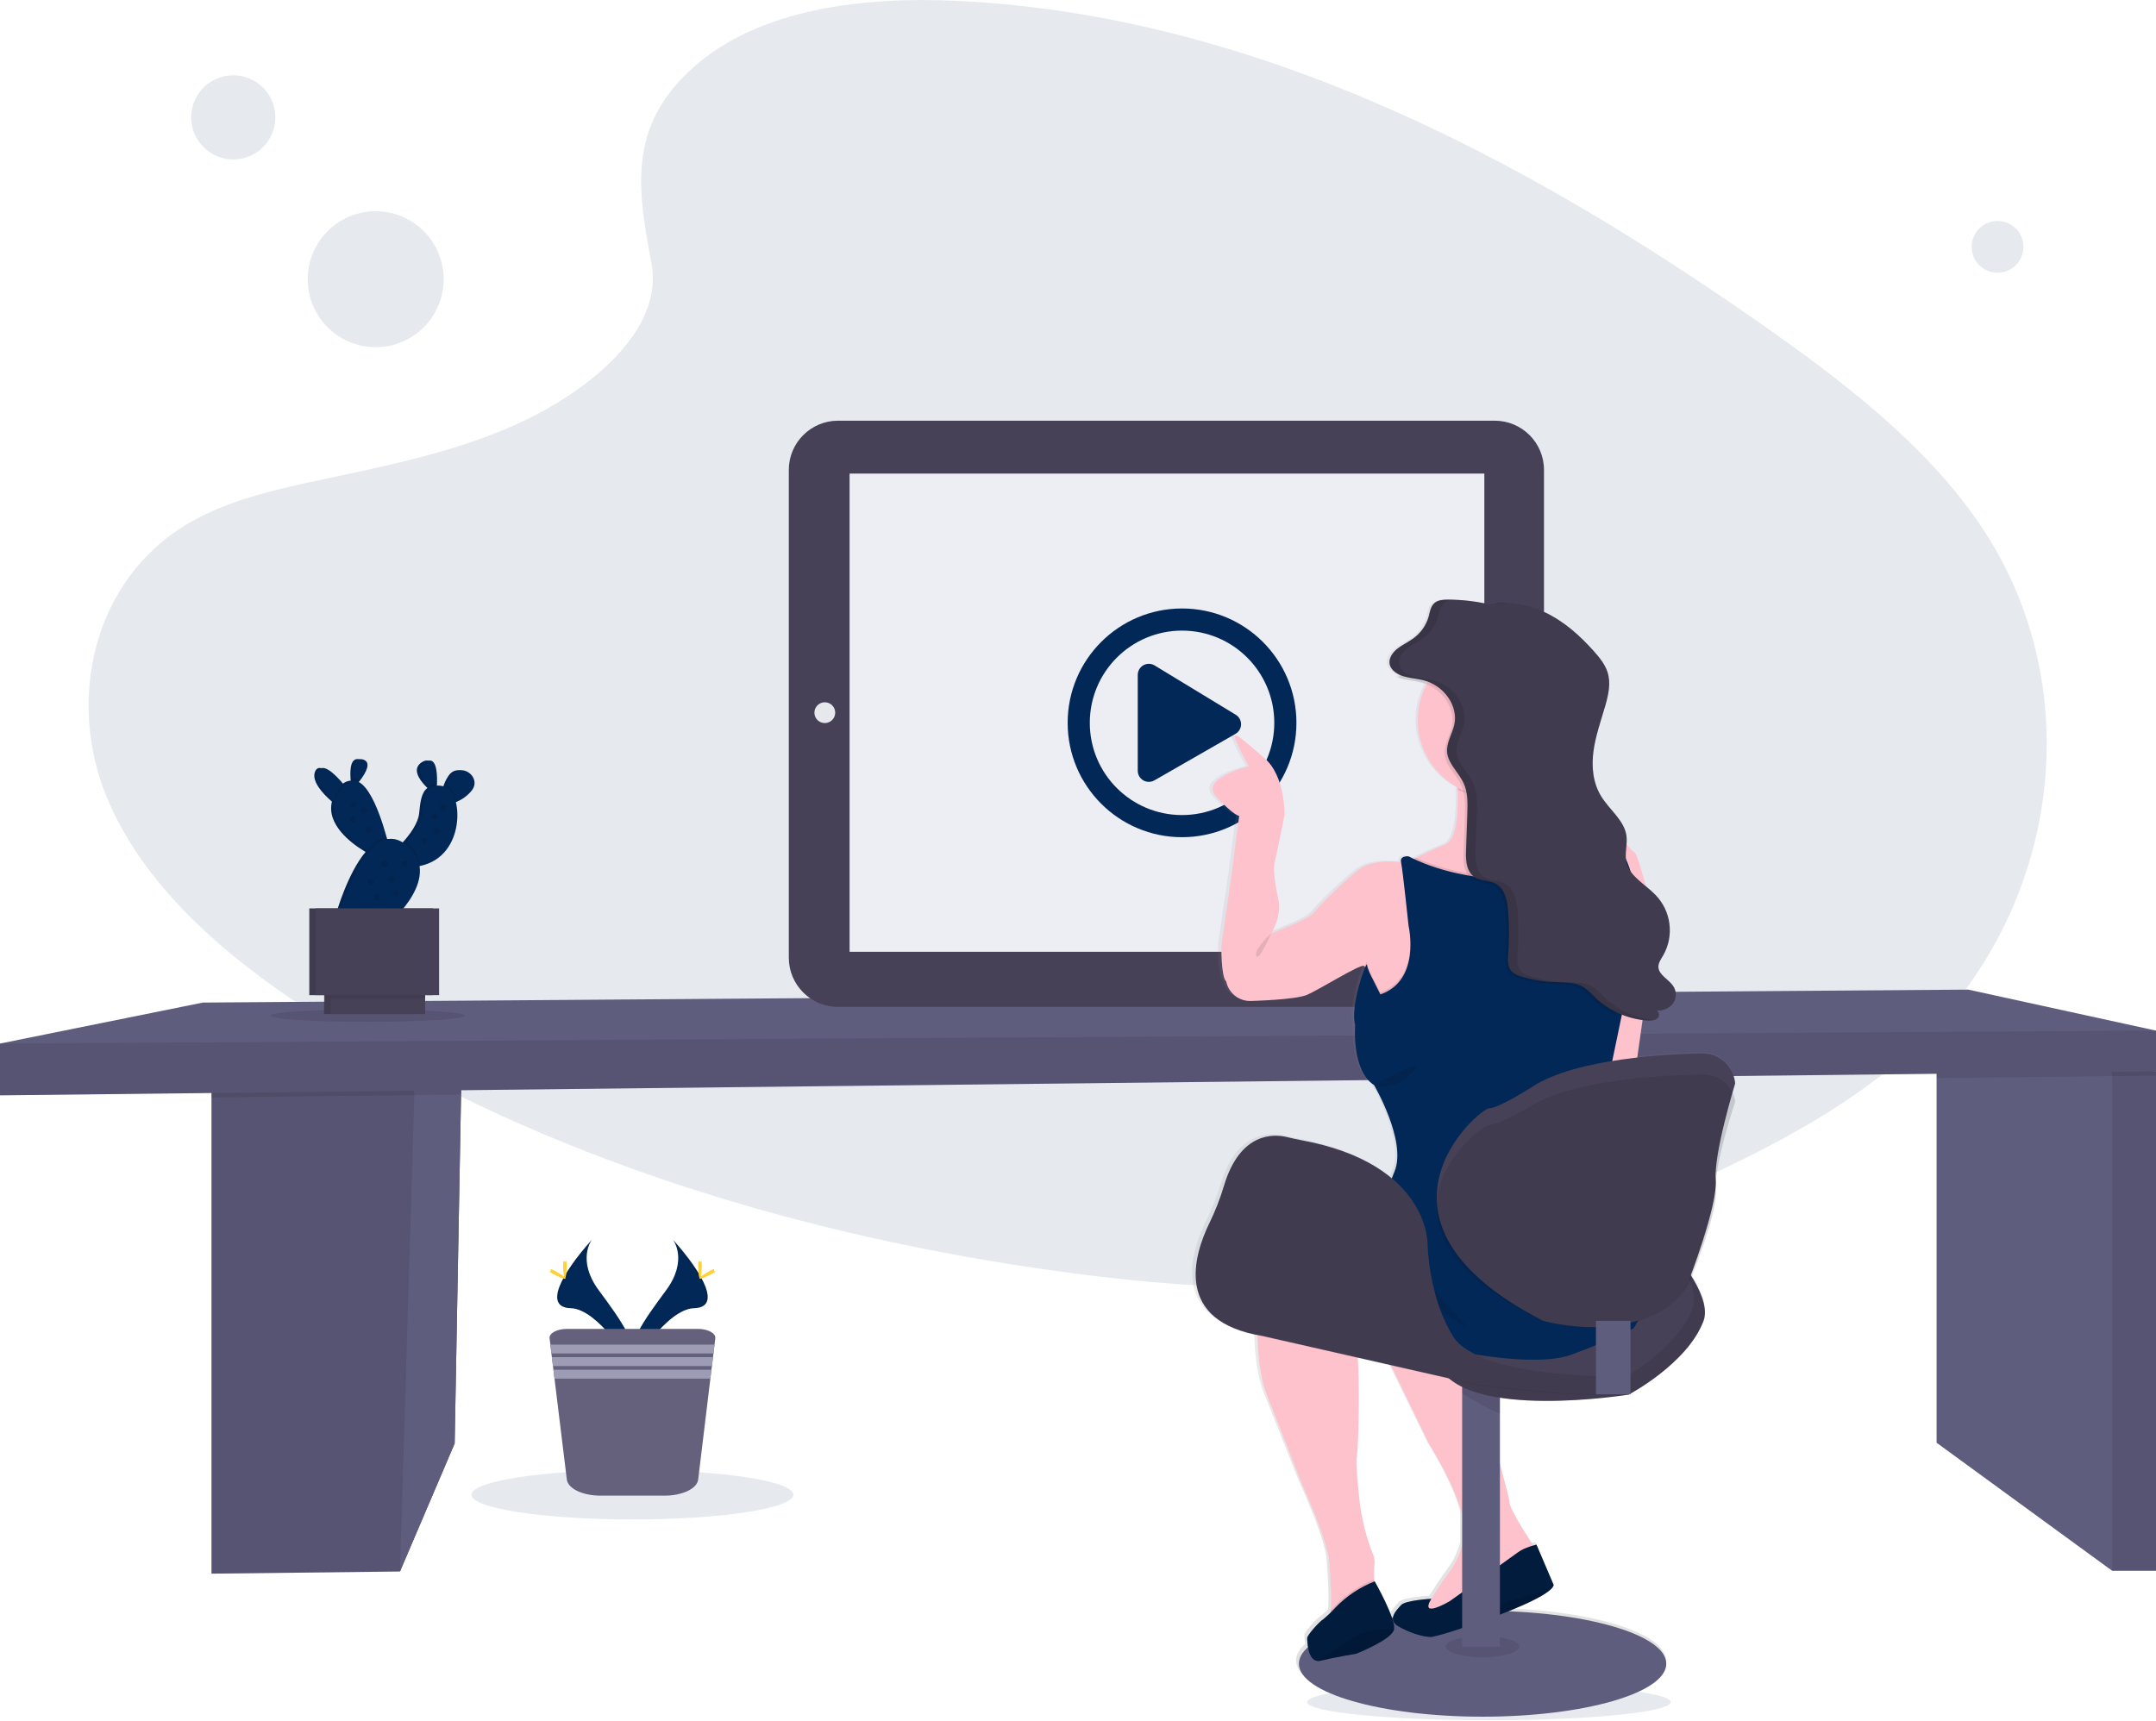
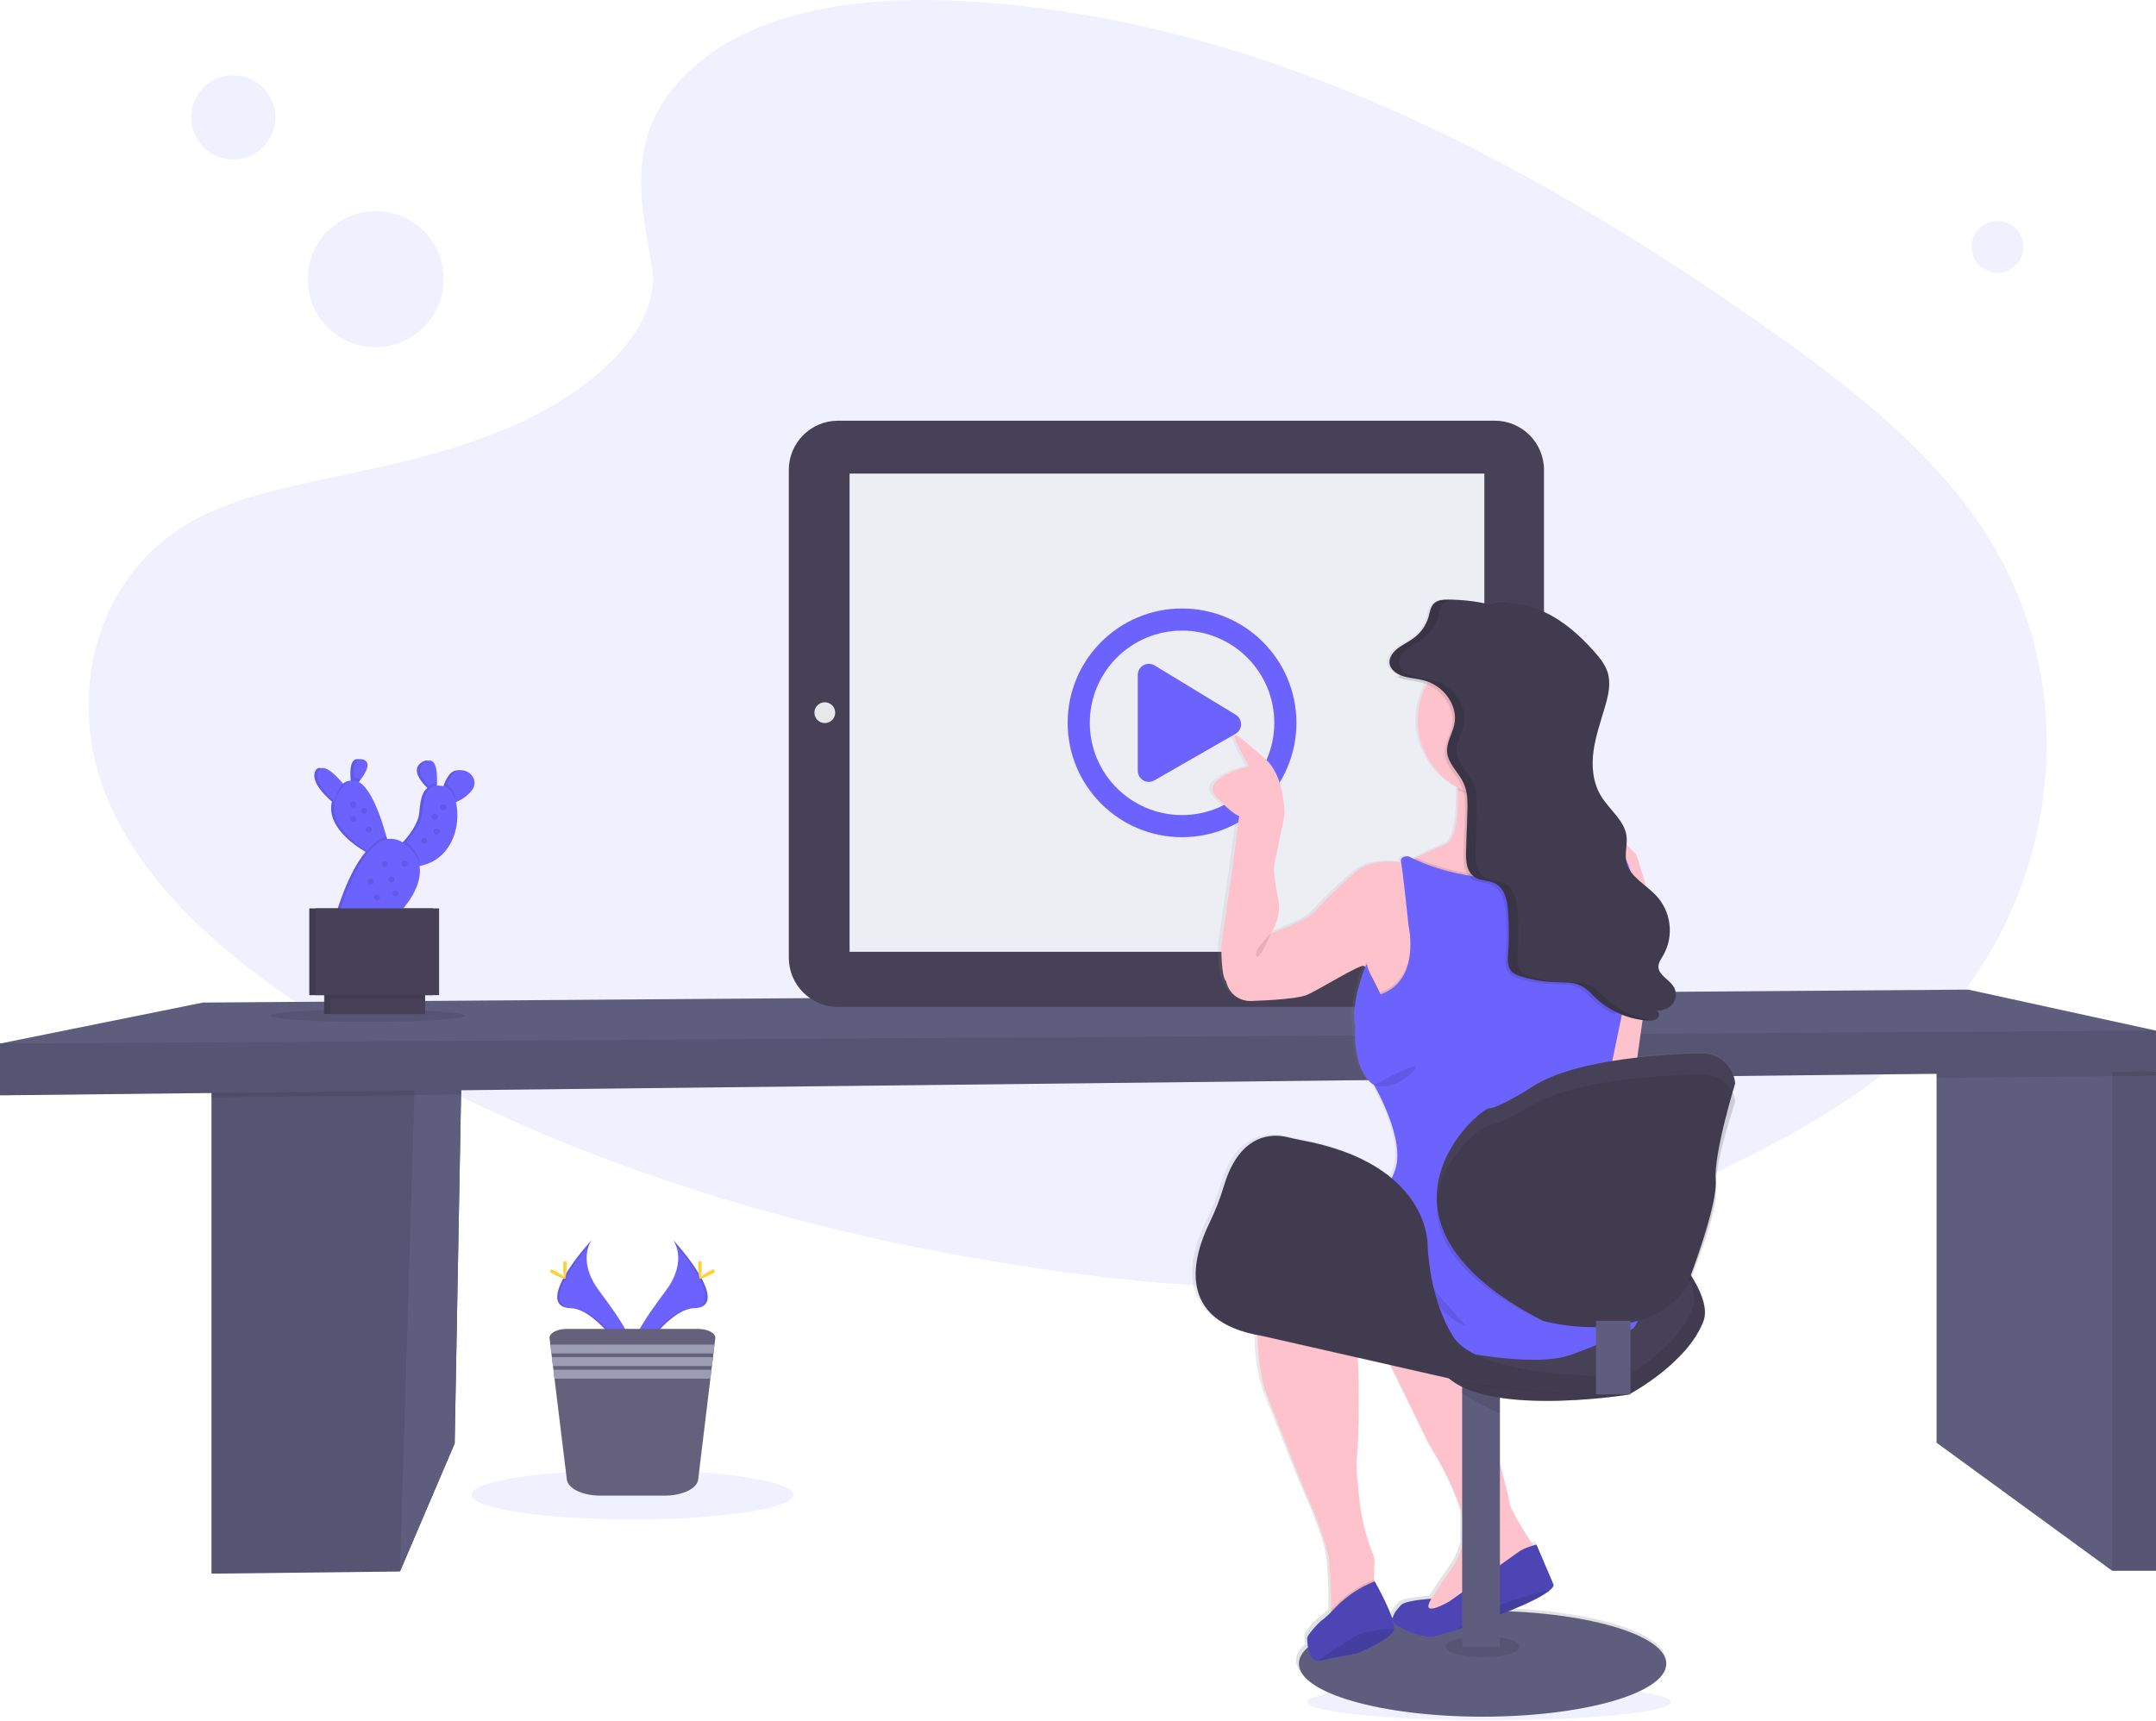
<svg xmlns="http://www.w3.org/2000/svg" id="26e08365-e7f3-4f87-b2fd-e29738693ebb" data-name="Layer 1" width="999" height="797.25" viewBox="0 0 999 797.25">
  <defs>
    <linearGradient id="c24143ca-a0c1-48a5-a3b5-0343775bf348" x1="778.67" y1="845.35" x2="778.67" y2="329.26" gradientUnits="userSpaceOnUse">
      <stop offset="0" stop-color="gray" stop-opacity="0.25" />
      <stop offset="0.54" stop-color="gray" stop-opacity="0.12" />
      <stop offset="1" stop-color="gray" stop-opacity="0.1" />
    </linearGradient>
  </defs>
-   <path d="M421.71,82.64c30.78-27.43,79.11-33,123.09-30.84,138.16,6.87,262.87,73.56,370.74,149,39.05,27.31,77.5,56.74,102.85,94.35,51.6,76.57,36.3,182.63-35.46,245.7-24.41,21.46-54,37.91-84.39,52.5-54,25.93-112.31,46.74-173.62,52.67-43.73,4.22-88,.79-131.46-5.11C472,624.45,352.81,588,252.9,525.72c-43.82-27.33-85.13-61.3-103.19-105.52S143.21,320,188,293.8c18.51-10.82,40.64-15.71,62.3-20.3,31.89-6.76,64.29-13.42,93.06-27.15,29.72-14.19,64.92-41.63,59-73C396,139.63,391,110,421.71,82.64Z" transform="translate(-100.5 -51.37)" fill="#022857" opacity="0.1" />
-   <circle cx="174.08" cy="129.4" r="31.5" fill="#022857" opacity="0.1" />
-   <circle cx="108.09" cy="54.4" r="19.5" fill="#022857" opacity="0.1" />
-   <circle cx="925.57" cy="114.4" r="12" fill="#022857" opacity="0.1" />
-   <ellipse cx="689.92" cy="788.85" rx="84.24" ry="8.4" fill="#022857" opacity="0.1" />
+   <path d="M421.71,82.64c30.78-27.43,79.11-33,123.09-30.84,138.16,6.87,262.87,73.56,370.74,149,39.05,27.31,77.5,56.74,102.85,94.35,51.6,76.57,36.3,182.63-35.46,245.7-24.41,21.46-54,37.91-84.39,52.5-54,25.93-112.31,46.74-173.62,52.67-43.73,4.22-88,.79-131.46-5.11C472,624.45,352.81,588,252.9,525.72c-43.82-27.33-85.13-61.3-103.19-105.52S143.21,320,188,293.8c18.51-10.82,40.64-15.71,62.3-20.3,31.89-6.76,64.29-13.42,93.06-27.15,29.72-14.19,64.92-41.63,59-73C396,139.63,391,110,421.71,82.64Z" transform="translate(-100.5 -51.37)" fill="#6c63ff" opacity="0.1" />
+   <circle cx="174.08" cy="129.4" r="31.5" fill="#6c63ff" opacity="0.1" />
+   <circle cx="108.09" cy="54.4" r="19.5" fill="#6c63ff" opacity="0.1" />
+   <circle cx="925.57" cy="114.4" r="12" fill="#6c63ff" opacity="0.1" />
+   <ellipse cx="689.92" cy="788.85" rx="84.24" ry="8.4" fill="#6c63ff" opacity="0.1" />
  <polygon points="214 487.31 213.63 507.26 210.67 668.97 185.33 728.31 98 729.31 98 496.5 189.14 489.28 214 487.31" fill="#5f5d7e" />
  <polygon points="214 487.31 213.63 507.26 210.67 668.97 185.33 728.31 98 729.31 98 496.5 189.14 489.28 214 487.31" opacity="0.1" />
  <polygon points="214 487.31 213.63 507.26 210.67 668.97 185.33 728.31 192 507.64 191.98 507.5 189.14 489.28 214 487.31" fill="#5f5d7e" />
  <polygon points="189.14 489.28 214 487.31 213.63 507.26 191.98 507.5 98 508.55 98 496.5 189.14 489.28" opacity="0.1" />
  <polygon points="999 496.5 999 727.97 978.67 727.97 897.33 668.64 897.33 489.97 970 483.14 974.46 485.19 978.67 487.13 999 496.5" fill="#5f5d7e" />
  <rect x="978.67" y="485.19" width="20.33" height="242.78" opacity="0.1" />
  <polygon points="999 485.19 999 498.5 978.67 498.73 897.33 499.63 897.33 489.97 970 483.14 974.46 485.19 978.67 487.13 978.67 485.19 999 485.19" opacity="0.1" />
  <polygon points="999 477.64 999 496.5 0 507.64 0 483.64 94 464.64 912 458.64 999 477.64" fill="#5f5d7e" />
  <polygon points="999 477.64 999 496.5 0 507.64 0 483.64 999 477.64" opacity="0.1" />
  <rect x="365.5" y="194.97" width="349.92" height="271.69" rx="22.82" ry="22.82" fill="#474157" />
  <rect x="393.66" y="219.48" width="294.12" height="221.63" fill="#ededf4" />
  <circle cx="382.18" cy="330.29" r="4.82" fill="#e6e8ec" />
  <circle cx="700.81" cy="330.81" r="7.95" fill="#e6e8ec" />
-   <path d="M672.93,382.52l-37.61-22.86a5.14,5.14,0,0,0-7.63,4.48V408.6a5.14,5.14,0,0,0,7.63,4.48l37.61-21.58A5.15,5.15,0,0,0,672.93,382.52Zm28.28,3.85a53,53,0,1,0-53,53A53,53,0,0,0,701.21,386.37Zm-95.74,0a42.74,42.74,0,1,1,42.74,42.74A42.73,42.73,0,0,1,605.47,386.37Z" transform="translate(-100.5 -51.37)" fill="#022857" />
+   <path d="M672.93,382.52l-37.61-22.86a5.14,5.14,0,0,0-7.63,4.48V408.6a5.14,5.14,0,0,0,7.63,4.48l37.61-21.58A5.15,5.15,0,0,0,672.93,382.52Zm28.28,3.85a53,53,0,1,0-53,53A53,53,0,0,0,701.21,386.37Zm-95.74,0a42.74,42.74,0,1,1,42.74,42.74A42.73,42.73,0,0,1,605.47,386.37Z" transform="translate(-100.5 -51.37)" fill="#6c63ff" />
  <path d="M904.38,560.51a12.5,12.5,0,0,0-1.13-3.52c.76-2.59,1.25-4.18,1.25-4.18s0-.38-.12-1a15.35,15.35,0,0,0-15.55-12.88c-6,.11-17.38.51-30,1.93.72-5.05,1.58-11.09,2.48-17.31l1.65.18c.38,0,.78,0,1.18.06h.53a5.44,5.44,0,0,0,3.66-1.12,2.16,2.16,0,0,0-.67-3.54,8.92,8.92,0,0,0,7.83-3.28,7,7,0,0,0,0-8.14c-2.11-3-6.58-5-6.82-8.53-.13-2,1.21-3.8,2.26-5.57a23.27,23.27,0,0,0-3.67-27.95,54.76,54.76,0,0,0-4.44-3.95c-2.2-8.08-4.5-15.3-5.18-15.53-.88-.29-2.39-2.19-3.83-3.82a18.4,18.4,0,0,0-.07-4.13c-1.06-7-8-12-11.82-18.18s-4.51-13.75-3.53-20.83,3.45-13.93,5.46-20.84c1.5-5.13,2.75-10.58,1.07-15.67-1.19-3.63-3.78-6.77-6.45-9.72-6.41-7.09-13.8-13.73-22.92-18a45.55,45.55,0,0,0-20.29-4.34h-.07l-1.1.06-.78.05-.78.08-.83.08h0c-.85.11-1.69.24-2.53.41a87.31,87.31,0,0,0-18.55-2.08h-.81a9.5,9.5,0,0,0-5.3,1.25c-2.22,1.55-2.5,4.33-3.17,6.75a18.73,18.73,0,0,1-7.2,10c-2.39,1.72-5.2,3-7.48,4.8s-4.06,4.5-3.45,7.16c.51,2.23,2.59,3.89,5,4.9-.29.36-.59.71-.87,1.08.47.19,1,.36,1.43.5,3,.89,6.23,1,9.27,1.81a20.31,20.31,0,0,1,2.46.83,35.12,35.12,0,0,0-4.11,16.52,35.59,35.59,0,0,0,18.62,31.22c0,.34,0,.67,0,1,.31,10.44-.48,23.14-5.82,25.29s-10.45,4.58-13.6,6.15l-1,.53c-.83-.38-1.66-.78-2.47-1.2,0,0-4.25-.5-3.51,2.74,0,0-12.85-2-19.9,3.49s-18.62,16.95-20.89,19.94S688,483.54,688,483.54s5.53-7.73,3.14-17.2c0,0-2.64-11.42-1.38-16s4.53-21.58,4.53-21.58.46-17.94-9.33-26.17-16.6-15-12.82-7a111.46,111.46,0,0,0,5.54,10.71s-23.41,5.56-15.1,14.24,10.57,8.69,10.57,8.69-2.77,21.43-3.28,25.42-5,34.39-5,34.39-.25,14.46,2.27,16.7c0,0,1.65,9.31,12.08,9,0,0,19.88-.5,25.42-2.74s24.66-14.21,26.68-13.46a1.15,1.15,0,0,1,.39.26,2.83,2.83,0,0,1,.3.3c-2,4.43-6.74,19.47-4.72,26.86,0,0-1.76,20.93,8.81,27.66,0,0,15.35,25.92,9.56,39.87-.46,1.13-.87,2.17-1.25,3.18-8.79-7.29-22.2-14-42.68-17.71-2.09-.38-4.17-.84-6.23-1.34-5.82-1.41-21.83-2.7-29.45,22.61a111.36,111.36,0,0,1-6.76,17.12c-3,6.07-6.33,14.77-6.4,23.4-.17,12.1,6.08,24.09,28.76,28.49.25,9,1.28,19.72,4.36,27.43,6.29,15.7,16.36,41.12,16.36,41.12s12.08,25.92,12.84,36.38c.49,6.85,1.21,15.83.71,22,0,.38-.06.74-.1,1.1a26.52,26.52,0,0,1-3.38,3.07c-1.76,1-7.55,7.23-7.55,8.72a26.64,26.64,0,0,0,.38,4.26c-2.74,2.39-4.24,5-4.24,7.6,0,13.52,38.37,24.48,85.7,24.48s85.69-11,85.69-24.48c0-12.34-32-22.54-73.58-24.22,8.67-3.46,16.37-7.09,19.56-10a4.68,4.68,0,0,0,1.51-2.06l-8.05-18.69s-.63.14-1.56.41l-.56-.84c-3.58-5.45-10.47-16.31-10.47-19.26,0-1.09-1.82-8.06-4.46-17.61V698c26.26,4,60.1-1.44,60.1-1.44l.15-.08h.66v-.36c4.55-2.52,27.31-15.85,34.06-33.53,2-5.16-.49-12.55-5.44-20.45,3.46-8.59,12-30.78,11.15-39.63,0-.47-.06-1-.06-1.52a26.12,26.12,0,0,0,.1-2.72c1-13,9-36.75,9-36.75S904.48,561.11,904.38,560.51Zm-170-57.76c1.82,3.2,3.77,7.29,4.54,8.95h0S736.26,506.8,734.43,502.75Zm1.9,280.1-.19.07,0-1a59.38,59.38,0,0,1,.19-7.82,9.16,9.16,0,0,0-.86-4.06,96,96,0,0,1-6.13-24.13c-1-8.72-1.83-18.23-1.31-20.65.78-3.71,1.42-31.81.45-45.66l15.48,3.48,18,36.7s11.58,17.92,15.17,32.06V766a34.6,34.6,0,0,1-5.41,11.74c-2.39,3.27-4.72,6.58-6.88,10-.66,1.06-1.39,2.15-2.12,3.17-.24,0-12.07.69-14.08,2.91-1.24,1.37-3.4,3.53-3.76,5.7l-.51.08C742,792.69,736.33,782.85,736.33,782.85Z" transform="translate(-100.5 -51.37)" fill="url(#c24143ca-a0c1-48a5-a3b5-0343775bf348)" />
  <path d="M812.43,770l-4,13-17,14.75-25,7.18s-11.75-6.43-7.75-7.68c1.11-.35,2.43-1.62,3.77-3.28-1.4,5.1,9.73-1.47,9.73-1.47s28.75-20.5,31.75-22.75a22.61,22.61,0,0,1,6.4-2.93C811.58,768.77,812.43,770,812.43,770Z" transform="translate(-100.5 -51.37)" opacity="0.1" />
  <path d="M812.43,770l-4,13-17,14.75-25,7.18s-11.75-6.43-7.75-7.68c1.11-.35,2.43-1.62,3.77-3.28a50,50,0,0,0,3.34-4.82c2.14-3.44,4.46-6.76,6.83-10a36,36,0,0,0,6.31-16.61c1.75-13.75-16-41.5-16-41.5l-32.25-66.25,45,5.5s24.25,83.25,24.25,87.25c0,3,6.84,13.85,10.4,19.32C811.58,768.77,812.43,770,812.43,770Z" transform="translate(-100.5 -51.37)" fill="#fdc2cc" />
  <ellipse cx="686.97" cy="771.05" rx="85.12" ry="24.55" fill="#5f5d7e" />
-   <path d="M820.43,786a4.8,4.8,0,0,1-1.5,2.07c-6.18,5.67-29.29,14.1-43.57,18.68A101.11,101.11,0,0,1,763.93,810c-3.5.25-10.75-2-15.75-5.07s-.5-7.43,1.52-9.68,14-2.92,14-2.92c-5.75,9.57,8.49,1.17,8.49,1.17s28.75-20.5,31.75-22.75,8.5-3.5,8.5-3.5Z" transform="translate(-100.5 -51.37)" fill="#022857" />
+   <path d="M820.43,786a4.8,4.8,0,0,1-1.5,2.07c-6.18,5.67-29.29,14.1-43.57,18.68A101.11,101.11,0,0,1,763.93,810c-3.5.25-10.75-2-15.75-5.07s-.5-7.43,1.52-9.68,14-2.92,14-2.92c-5.75,9.57,8.49,1.17,8.49,1.17s28.75-20.5,31.75-22.75,8.5-3.5,8.5-3.5Z" transform="translate(-100.5 -51.37)" fill="#6c63ff" />
  <path d="M820.43,786a4.8,4.8,0,0,1-1.5,2.07c-6.18,5.67-29.29,14.1-43.57,18.68A101.11,101.11,0,0,1,763.93,810c-3.5.25-10.75-2-15.75-5.07s-.5-7.43,1.52-9.68,14-2.92,14-2.92c-5.75,9.57,8.49,1.17,8.49,1.17s28.75-20.5,31.75-22.75,8.5-3.5,8.5-3.5Z" transform="translate(-100.5 -51.37)" opacity="0.3" />
  <path d="M818.93,788.09c-6.18,5.67-29.29,14.1-43.57,18.68C788.3,795.81,810,790.08,818.93,788.09Z" transform="translate(-100.5 -51.37)" opacity="0.1" />
  <ellipse cx="686.97" cy="763.14" rx="17.03" ry="4.91" opacity="0.1" />
  <rect x="677.5" y="633.64" width="17.5" height="129.5" fill="#5f5d7e" />
  <path d="M795.5,691.43v15c-3.5-1.08-11.49-5.63-17.5-9.21V685h3.65Z" transform="translate(-100.5 -51.37)" opacity="0.1" />
  <path d="M754.27,628.63s57.78-14.87,72.16-26,70.85,41.24,63.39,61-34.62,34.07-34.62,34.07-75.11,12.22-87.9-13.27S754.27,628.63,754.27,628.63Z" transform="translate(-100.5 -51.37)" fill="#474157" />
  <path d="M754.27,628.63s57.78-14.87,72.16-26,70.85,41.24,63.39,61-34.62,34.07-34.62,34.07-75.11,12.22-87.9-13.27S754.27,628.63,754.27,628.63Z" transform="translate(-100.5 -51.37)" opacity="0.1" />
  <path d="M749.27,622.63s57.78-14.87,72.16-26,70.85,41.24,63.39,61-34.62,34.07-34.62,34.07-75.11,12.22-87.9-13.27S749.27,622.63,749.27,622.63Z" transform="translate(-100.5 -51.37)" fill="#474157" />
  <path d="M695.68,486.27,689.43,484s5.5-7.75,3.13-17.25c0,0-2.63-11.46-1.38-16.1s4.5-21.65,4.5-21.65.46-18-9.27-26.25-16.48-15-12.73-7a111.4,111.4,0,0,0,5.5,10.75s-23.25,5.57-15,14.29,10.5,8.71,10.5,8.71-2.75,21.5-3.25,25.5-5,34.5-5,34.5-.25,14.5,2.25,16.75a11.31,11.31,0,0,0,12,9C682.46,515.22,703.68,491.77,695.68,486.27Z" transform="translate(-100.5 -51.37)" fill="#fdc2cc" />
  <path d="M846.68,440.27v14L832.18,459l-24.7,18.18L800.93,482l-29.25-11.75-18.5-19.5s.9-.49,2.46-1.3l1-.53c3.13-1.57,8.06-4,13.51-6.17s6.09-14.89,5.78-25.37l0-1c-.25-7.35-1-13.36-1-13.36s3.05-.58,7.49-1.24c12.31-1.83,35.28-4.3,33.26,3.24a17.37,17.37,0,0,0,0,7.79c.06.28.12.57.19.85,2.08,9.09,8.52,18.61,8.52,18.61l20,7.2.56.2Z" transform="translate(-100.5 -51.37)" fill="#fdc2cc" />
  <path d="M846.68,444.52v-4.25a14,14,0,0,1,4.75,0c1.75.5,5.07,5.75,6.57,6.25s10.68,34.75,9.68,37.75S857.23,555,857.23,555l-19.05,21-3.75-57.75L846.68,484Z" transform="translate(-100.5 -51.37)" fill="#fdc2cc" />
  <path d="M747.93,601.77s-17.41,3.75-15.2,9.25,11.95,5.75,11.95,5.75Z" transform="translate(-100.5 -51.37)" fill="#fdc2cc" />
  <path d="M772.18,490.72l-13.25,28.55-15.75,11.5L740.43,513s-5.32-11.75-7.61-13.74a1.15,1.15,0,0,0-.39-.26c-2-.75-21,11.25-26.5,13.5s-25.25,2.75-25.25,2.75L689.43,484s17.5-6.5,19.75-9.5,13.75-14.5,20.75-20S749.7,451,749.7,451l.2.08,3.28,1.42,9.5,23.25Z" transform="translate(-100.5 -51.37)" fill="#fdc2cc" />
  <path d="M737.43,775.52a59.64,59.64,0,0,0-.19,7.84c.07,2.79.19,5.16.19,5.16l-5.75,12s-19.75,6.5-16.5,3.75c1.13-.95,1.71-3.42,2-6.69.49-6.18-.22-15.19-.71-22.06-.75-10.5-12.75-36.5-12.75-36.5s-10-25.5-16.25-41.25-4-44.25-4-44.25,1-21.5,5.5-28,22-8.75,22-8.75L719.18,644s6.75,25.5,9.25,29.25,1.75,48.5.75,53.25c-.51,2.43.35,12,1.31,20.72a97.31,97.31,0,0,0,6.08,24.2A9.24,9.24,0,0,1,737.43,775.52Z" transform="translate(-100.5 -51.37)" fill="#fdc2cc" />
  <path d="M737.43,788.52l-5.75,12s-19.75,6.5-16.5,3.75c1.13-.95,1.71-3.42,2-6.69.71-.71,1.47-1.49,2.25-2.29a50.49,50.49,0,0,1,17.85-11.93h0C737.31,786.15,737.43,788.52,737.43,788.52Z" transform="translate(-100.5 -51.37)" opacity="0.1" />
-   <path d="M746.45,806.38a.59.59,0,0,1,0,.14c-1,4.75-17.5,11.25-17.5,11.25s-10.5,1.75-16.5,3.25a4.15,4.15,0,0,1-1.41.13c-4.63-.35-4.84-9.26-4.84-10.63s5.75-7.75,7.5-8.75a53.63,53.63,0,0,0,5.56-5.33,51.6,51.6,0,0,1,18.22-12.17h0S747.25,801.45,746.45,806.38Z" transform="translate(-100.5 -51.37)" fill="#022857" />
+   <path d="M746.45,806.38a.59.59,0,0,1,0,.14c-1,4.75-17.5,11.25-17.5,11.25s-10.5,1.75-16.5,3.25a4.15,4.15,0,0,1-1.41.13c-4.63-.35-4.84-9.26-4.84-10.63s5.75-7.75,7.5-8.75a53.63,53.63,0,0,0,5.56-5.33,51.6,51.6,0,0,1,18.22-12.17h0S747.25,801.45,746.45,806.38Z" transform="translate(-100.5 -51.37)" fill="#6c63ff" />
  <path d="M746.45,806.38a.59.59,0,0,1,0,.14c-1,4.75-17.5,11.25-17.5,11.25s-10.5,1.75-16.5,3.25a4.15,4.15,0,0,1-1.41.13c-4.63-.35-4.84-9.26-4.84-10.63s5.75-7.75,7.5-8.75a53,53,0,0,0,5.64-5.41,50.57,50.57,0,0,1,17.86-12l.28-.11S747.25,801.45,746.45,806.38Z" transform="translate(-100.5 -51.37)" opacity="0.3" />
  <path d="M746.45,806.38a.59.59,0,0,1,0,.14c-1,4.75-17.5,11.25-17.5,11.25s-10.5,1.75-16.5,3.25a4.15,4.15,0,0,1-1.41.13c5.44-3.73,18.63-12.68,20.41-12.88S742,805.55,746.45,806.38Z" transform="translate(-100.5 -51.37)" opacity="0.1" />
  <path d="M815.91,413.66c-6.18,5.09-11.86,4.36-20.49,4.36-6.24,0-14.35,2.19-19.46-.62-.21-7.81-1-14.38-1-14.38s43.5-8.25,40.75,2A18.18,18.18,0,0,0,815.91,413.66Z" transform="translate(-100.5 -51.37)" opacity="0.1" />
  <path d="M828.93,385.06a35.75,35.75,0,0,1-35.75,35.75c-.92,0-1.84,0-2.74-.1h0a35.75,35.75,0,1,1,38.5-35.65Z" transform="translate(-100.5 -51.37)" fill="#fdc2cc" />
  <path d="M762.68,475.77l9.5,15-13.25,28.55-15.75,11.5L740.43,513s-5.32-11.75-7.61-13.74c.66-1.61,1.11-2.35,1.11-1.76,0,2.5,6.15,13.75,6.15,13.75,19-6.5,13.1-31.75,13.1-31.75s-2.36-22.5-3.28-28.42l3.28,1.42Z" transform="translate(-100.5 -51.37)" opacity="0.1" />
  <path d="M846.68,440.27v14L832.18,459l-24.7,18.18L800.93,482l-29.25-11.75-18.5-19.5s.9-.49,2.46-1.3l1-.53c12.87,5.85,26.8,8,36.75,8.77a111,111,0,0,0,13.76.31C844.82,452,845.94,442.9,845,439.67Z" transform="translate(-100.5 -51.37)" opacity="0.1" />
-   <path d="M857.43,667a280.29,280.29,0,0,1-29,12.25c-17.25,6.25-55.25-2-60-3.25s-41.25-15.75-55.25-21.25-17.5-1-20.75-1.5-5.5-6.75-6-8.5,9-17,14.25-24.75,21-6.25,23.25-6.75,18,0,18,0-1-5,4.75-19-9.5-40-9.5-40c-10.5-6.75-8.75-27.75-8.75-27.75-2.5-9.25,5.5-30.5,5.5-28s6.15,13.75,6.15,13.75c19-6.5,13.1-31.75,13.1-31.75s-2.75-26.25-3.48-29.5,3.48-2.75,3.48-2.75q1.22.63,2.46,1.2c13.16,6.2,27.56,8.46,37.78,9.24a111,111,0,0,0,13.76.31c45.67-7.37,37.58-19.12,37.28-19.54l2.22.79c16.5,12,11.5,51.75,11.5,51.75L852,521.67l-4.59,22.1s16.25,98.5,17.75,103.5S857.43,667,857.43,667Z" transform="translate(-100.5 -51.37)" fill="#022857" />
+   <path d="M857.43,667a280.29,280.29,0,0,1-29,12.25c-17.25,6.25-55.25-2-60-3.25s-41.25-15.75-55.25-21.25-17.5-1-20.75-1.5-5.5-6.75-6-8.5,9-17,14.25-24.75,21-6.25,23.25-6.75,18,0,18,0-1-5,4.75-19-9.5-40-9.5-40c-10.5-6.75-8.75-27.75-8.75-27.75-2.5-9.25,5.5-30.5,5.5-28s6.15,13.75,6.15,13.75c19-6.5,13.1-31.75,13.1-31.75s-2.75-26.25-3.48-29.5,3.48-2.75,3.48-2.75q1.22.63,2.46,1.2c13.16,6.2,27.56,8.46,37.78,9.24a111,111,0,0,0,13.76.31c45.67-7.37,37.58-19.12,37.28-19.54l2.22.79c16.5,12,11.5,51.75,11.5,51.75L852,521.67l-4.59,22.1s16.25,98.5,17.75,103.5S857.43,667,857.43,667Z" transform="translate(-100.5 -51.37)" fill="#6c63ff" />
  <path d="M735.68,622c-1,.75-12.25,24-4,30.5S735.68,622,735.68,622Z" transform="translate(-100.5 -51.37)" opacity="0.1" />
  <path d="M743.68,625.27c.25.75,23.5,37.75,36.25,40.75Z" transform="translate(-100.5 -51.37)" opacity="0.1" />
  <path d="M799.69,332.48l-3.72.79a25.07,25.07,0,0,1,3.14-.93Z" transform="translate(-100.5 -51.37)" opacity="0.1" />
  <path d="M855.71,492l-7,29.65a36.22,36.22,0,0,1-9.72-6.51c-2.23-2.12-4.23-4.55-7.1-5.94-3.69-1.79-8.14-1.55-12.33-1.7a59.32,59.32,0,0,1-15.42-2.64,10.88,10.88,0,0,1-4-1.94c-2.38-2.1-2.22-5.49-2-8.45a129.57,129.57,0,0,0,.15-17.29c-.06-1.08-.14-2.16-.23-3.24-.4-4.83-1.7-10.43-6.64-12.5-2.54-1-5.57-.92-8-2.13a6.61,6.61,0,0,1-1-.62c-3.6-2.52-3.93-7.57-3.79-11.82q.32-8.76.61-17.53a50.94,50.94,0,0,0-.19-8.65h0a19.21,19.21,0,0,0-1.56-5.52c-2.17-4.64-6.69-8.51-7.5-13.41a5.43,5.43,0,0,1-.09-.69c-.42-4.38,2.34-8.46,3.31-12.77,1.94-8.67-4.58-18.17-14.17-20.66-3-.78-6.22-.93-9.21-1.82a14.79,14.79,0,0,1-1.41-.5c7.24-9.66,19.65-16,33.74-16,22.33,0,40.44,16,40.44,35.75,0,11.2-5.83,21.19-14.94,27.75.06.28.13.57.21.85,2.35,9.09,9.64,18.61,9.64,18.61l22.64,7.2,2.52.8C861.37,452.27,855.71,492,855.71,492Z" transform="translate(-100.5 -51.37)" opacity="0.1" />
  <path d="M868,520.72c-.22,0-.43-.05-.64-.09A1.33,1.33,0,0,1,868,520.72Z" transform="translate(-100.5 -51.37)" opacity="0.1" />
  <path d="M790.68,331.49a86,86,0,0,0-19.08-2.23c-2.09,0-4.33.11-6,1.26-2.21,1.55-2.49,4.35-3.15,6.77a18.78,18.78,0,0,1-7.15,10c-2.37,1.73-5.16,3-7.43,4.82s-4,4.52-3.43,7.18S748,364,751,364.85s6.19,1,9.21,1.82c9.59,2.49,16.1,12,14.16,20.65-1,4.31-3.73,8.39-3.31,12.77.49,5.23,5.32,9.26,7.59,14.11,2.07,4.42,1.93,9.38,1.77,14.16l-.61,17.54c-.16,4.62.24,10.18,4.8,12.44,2.44,1.2,5.48,1.07,8,2.13,4.94,2.06,6.24,7.67,6.64,12.49a129.1,129.1,0,0,1,.08,20.53c-.23,3-.39,6.35,2,8.45a10.72,10.72,0,0,0,4,1.94,59.32,59.32,0,0,0,15.42,2.64c4.2.16,8.64-.08,12.33,1.7,2.87,1.39,4.87,3.83,7.1,5.94a39.24,39.24,0,0,0,23.18,10.15c1.85.16,3.95.12,5.24-1.07s.53-3.76-1.31-3.61a8.89,8.89,0,0,0,8.42-3.22,7.1,7.1,0,0,0,0-8.17c-2.09-3-6.53-5-6.77-8.56-.13-2,1.2-3.81,2.24-5.59a23.51,23.51,0,0,0-3.64-28c-4.69-4.85-11.72-8.53-13.36-14.75-1.09-4.16.56-8.53-.07-12.76-1-7-7.93-12-11.74-18.24s-4.48-13.79-3.51-20.89,3.43-14,5.43-20.9c1.49-5.15,2.72-10.62,1.06-15.73-1.19-3.63-3.75-6.78-6.41-9.75-6.37-7.11-13.7-13.77-22.76-18s-20.1-5.87-29.72-2.74" transform="translate(-100.5 -51.37)" fill="#474157" />
  <path d="M790.68,331.49a86,86,0,0,0-19.08-2.23c-2.09,0-4.33.11-6,1.26-2.21,1.55-2.49,4.35-3.15,6.77a18.78,18.78,0,0,1-7.15,10c-2.37,1.73-5.16,3-7.43,4.82s-4,4.52-3.43,7.18S748,364,751,364.85s6.19,1,9.21,1.82c9.59,2.49,16.1,12,14.16,20.65-1,4.31-3.73,8.39-3.31,12.77.49,5.23,5.32,9.26,7.59,14.11,2.07,4.42,1.93,9.38,1.77,14.16l-.61,17.54c-.16,4.62.24,10.18,4.8,12.44,2.44,1.2,5.48,1.07,8,2.13,4.94,2.06,6.24,7.67,6.64,12.49a129.1,129.1,0,0,1,.08,20.53c-.23,3-.39,6.35,2,8.45a10.72,10.72,0,0,0,4,1.94,59.32,59.32,0,0,0,15.42,2.64c4.2.16,8.64-.08,12.33,1.7,2.87,1.39,4.87,3.83,7.1,5.94a39.24,39.24,0,0,0,23.18,10.15c1.85.16,3.95.12,5.24-1.07s.53-3.76-1.31-3.61a8.89,8.89,0,0,0,8.42-3.22,7.1,7.1,0,0,0,0-8.17c-2.09-3-6.53-5-6.77-8.56-.13-2,1.2-3.81,2.24-5.59a23.51,23.51,0,0,0-3.64-28c-4.69-4.85-11.72-8.53-13.36-14.75-1.09-4.16.56-8.53-.07-12.76-1-7-7.93-12-11.74-18.24s-4.48-13.79-3.51-20.89,3.43-14,5.43-20.9c1.49-5.15,2.72-10.62,1.06-15.73-1.19-3.63-3.75-6.78-6.41-9.75-6.37-7.11-13.7-13.77-22.76-18s-20.1-5.87-29.72-2.74" transform="translate(-100.5 -51.37)" opacity="0.1" />
  <path d="M737.18,554.27s8.5,3.25,17.5-5.75S737.18,554.27,737.18,554.27Z" transform="translate(-100.5 -51.37)" opacity="0.1" />
  <g opacity="0.1">
    <path d="M794.44,331.34a35.56,35.56,0,0,1,5-.63,37.93,37.93,0,0,0-7,.22Z" transform="translate(-100.5 -51.37)" />
    <path d="M844.58,514.16c-2.24-2.11-4.23-4.55-7.11-5.94-3.68-1.78-8.13-1.54-12.33-1.7a59,59,0,0,1-15.42-2.64,10.72,10.72,0,0,1-4-1.94c-2.38-2.1-2.21-5.48-2-8.45a129.1,129.1,0,0,0-.08-20.53c-.41-4.82-1.7-10.43-6.65-12.49-2.53-1.06-5.56-.93-8-2.13-4.56-2.26-5-7.82-4.81-12.44q.31-8.77.61-17.53c.17-4.79.3-9.75-1.77-14.17-2.27-4.85-7.1-8.87-7.59-14.11-.41-4.37,2.35-8.46,3.32-12.77,1.94-8.67-4.58-18.16-14.17-20.65-3-.78-6.22-.94-9.21-1.82s-5.89-2.78-6.51-5.5,1.15-5.36,3.42-7.19,5.06-3.09,7.44-4.82a18.71,18.71,0,0,0,7.14-10c.67-2.42,1-5.21,3.15-6.77a8,8,0,0,1,4.1-1.2c-.89,0-1.78-.05-2.66-.05-2.09,0-4.33.11-6,1.25-2.21,1.56-2.49,4.35-3.15,6.77a18.78,18.78,0,0,1-7.15,10c-2.37,1.73-5.16,3-7.43,4.82s-4,4.52-3.43,7.19,3.53,4.61,6.52,5.5,6.19,1,9.21,1.82c9.59,2.49,16.1,12,14.16,20.65-1,4.31-3.73,8.4-3.31,12.77.49,5.24,5.32,9.26,7.59,14.11,2.07,4.42,1.94,9.38,1.77,14.17q-.31,8.76-.61,17.53c-.16,4.62.24,10.18,4.8,12.44,2.44,1.2,5.48,1.07,8,2.13,4.94,2.06,6.24,7.67,6.64,12.49a129.1,129.1,0,0,1,.08,20.53c-.23,3-.39,6.35,2,8.45a10.72,10.72,0,0,0,4,1.94,58.91,58.91,0,0,0,15.42,2.64c4.2.16,8.64-.08,12.33,1.7,2.87,1.39,4.87,3.83,7.11,5.94a39.18,39.18,0,0,0,23.17,10.15,10.71,10.71,0,0,0,3.35-.13A39.11,39.11,0,0,1,844.58,514.16Z" transform="translate(-100.5 -51.37)" />
  </g>
  <path d="M689.43,484s-8,7.34-6.83,10.34S689.43,484,689.43,484Z" transform="translate(-100.5 -51.37)" opacity="0.1" />
  <path d="M696.85,578.35c-5.77-1.41-21.68-2.71-29.25,22.68a112.32,112.32,0,0,1-6.71,17.17c-7.26,14.91-16.64,45.57,24.61,52.32l99,22.5s53,6.5,56.5,4,3-8,3-8-58.5,0-70-18-12-42.5-12-42.5,1.44-37.83-59-48.82C701,579.32,698.9,578.85,696.85,578.35Z" transform="translate(-100.5 -51.37)" fill="#474157" />
  <path d="M696.85,578.52c-5.77-1.41-21.68-2.71-29.25,22.69a112.32,112.32,0,0,1-6.71,17.17c-7.26,14.9-16.64,45.56,24.61,52.31l99,22.5s53,6.5,56.5,4,3-8,3-8-58.5,0-70-18-12-42.5-12-42.5,1.44-37.83-59-48.82C701,579.49,698.9,579,696.85,578.52Z" transform="translate(-100.5 -51.37)" opacity="0.1" />
  <path d="M904.38,552.48a15.29,15.29,0,0,0-15.45-12.92c-14.24.26-58.07,2.16-78.43,15.46,0,0-15.5,10-20,10s-65.5,52,25,98.5c0,0,48.5,13.8,67.5-18.6,0,0,13.5-34.8,12.5-46.85s9-44.55,9-44.55S904.48,553.13,904.38,552.48Z" transform="translate(-100.5 -51.37)" fill="#474157" />
  <path d="M904.38,561.24c-1.14-7-7.8-12.06-15.45-11.93-14.24.24-58.07,2-78.43,14.27,0,0-15.5,9.23-20,9.23s-65.5,48,25,90.93c0,0,48.5,12.74,67.5-17.17,0,0,13.5-32.13,12.5-43.25s9-41.12,9-41.12S904.48,561.84,904.38,561.24Z" transform="translate(-100.5 -51.37)" opacity="0.1" />
  <rect x="739.5" y="612.14" width="16" height="34.07" fill="#5f5d7e" />
  <ellipse cx="170.24" cy="470.71" rx="45.04" ry="2.89" opacity="0.1" />
-   <path d="M308.54,410.62a17.18,17.18,0,0,0-2.28,4.29c-.14.38-.28.8-.42,1.21a3.69,3.69,0,0,0-.79-.27,11.34,11.34,0,0,0-3.57-.31c0-.46.06-1,.07-1.46.15-5.27-.47-12.62-5.5-9.51-4.82,3-1.38,8,1.73,11.21l.8.78c-2.84,2-3.38,6.73-3.85,11.64s-4.64,10.29-7.41,13.34c-.28.31-.53.59-.78.85a10.11,10.11,0,0,0-8.05-2.07c-.11-.43-.24-.88-.37-1.36-2.24-8.08-6.89-22.09-12.82-25.16l.78-1c2.52-3.3,5.36-8.19,1.17-9.45s-4.57,4.25-4.34,8.37c0,.52.08,1,.12,1.46a6.17,6.17,0,0,0-4.38,2.14l-.65-.76c-3.4-4-9.63-10.37-11.52-5.56-1.76,4.48,3.73,10.29,7.59,13.66l.24.21C251.72,433.4,263,442,269.12,445.72l.79.48c-8.4,9.9-13.59,28.45-13.59,28.45l23.52,4.2s15.6-13.45,13.6-26.09l.16,0c15.59-3.12,19.13-19.74,16.7-29.61l.28-.11a17.74,17.74,0,0,0,7.22-5.46C322.16,411.51,313,404.67,308.54,410.62Z" transform="translate(-100.5 -51.37)" fill="#022857" />
+   <path d="M308.54,410.62a17.18,17.18,0,0,0-2.28,4.29c-.14.38-.28.8-.42,1.21a3.69,3.69,0,0,0-.79-.27,11.34,11.34,0,0,0-3.57-.31c0-.46.06-1,.07-1.46.15-5.27-.47-12.62-5.5-9.51-4.82,3-1.38,8,1.73,11.21l.8.78c-2.84,2-3.38,6.73-3.85,11.64s-4.64,10.29-7.41,13.34c-.28.31-.53.59-.78.85a10.11,10.11,0,0,0-8.05-2.07c-.11-.43-.24-.88-.37-1.36-2.24-8.08-6.89-22.09-12.82-25.16l.78-1c2.52-3.3,5.36-8.19,1.17-9.45s-4.57,4.25-4.34,8.37c0,.52.08,1,.12,1.46a6.17,6.17,0,0,0-4.38,2.14l-.65-.76c-3.4-4-9.63-10.37-11.52-5.56-1.76,4.48,3.73,10.29,7.59,13.66l.24.21C251.72,433.4,263,442,269.12,445.72l.79.48c-8.4,9.9-13.59,28.45-13.59,28.45l23.52,4.2s15.6-13.45,13.6-26.09l.16,0c15.59-3.12,19.13-19.74,16.7-29.61l.28-.11a17.74,17.74,0,0,0,7.22-5.46C322.16,411.51,313,404.67,308.54,410.62Z" transform="translate(-100.5 -51.37)" fill="#6c63ff" />
  <path d="M308.54,410.62a17.18,17.18,0,0,0-2.28,4.29c-.14.38-.28.8-.42,1.21a3.69,3.69,0,0,0-.79-.27,11.34,11.34,0,0,0-3.57-.31c0-.46.06-1,.07-1.46.15-5.27-.47-12.62-5.5-9.51-4.82,3-1.38,8,1.73,11.21l.8.78c-2.84,2-3.38,6.73-3.85,11.64s-4.64,10.29-7.41,13.34c-.28.31-.53.59-.78.85a10.11,10.11,0,0,0-8.05-2.07c-.11-.43-.24-.88-.37-1.36-2.24-8.08-6.89-22.09-12.82-25.16l.78-1c2.52-3.3,5.36-8.19,1.17-9.45s-4.57,4.25-4.34,8.37c0,.52.08,1,.12,1.46a6.17,6.17,0,0,0-4.38,2.14l-.65-.76c-3.4-4-9.63-10.37-11.52-5.56-1.76,4.48,3.73,10.29,7.59,13.66l.24.21C251.72,433.4,263,442,269.12,445.72l.79.48c-8.4,9.9-13.59,28.45-13.59,28.45l23.52,4.2s15.6-13.45,13.6-26.09l.16,0c15.59-3.12,19.13-19.74,16.7-29.61l.28-.11a17.74,17.74,0,0,0,7.22-5.46C322.16,411.51,313,404.67,308.54,410.62Z" transform="translate(-100.5 -51.37)" opacity="0.1" />
-   <path d="M261.72,417.4,259,425.45s-1.53-1.08-3.46-2.78c-3.86-3.37-9.35-9.18-7.59-13.66,1.89-4.81,8.12,1.54,11.52,5.56C260.81,416.16,261.72,417.4,261.72,417.4Z" transform="translate(-100.5 -51.37)" fill="#022857" />
-   <path d="M267.52,412.81a38.89,38.89,0,0,1-2.68,3.15,42.22,42.22,0,0,1-.49-4.23c-.23-4.12.21-9.59,4.34-8.37S270,409.51,267.52,412.81Z" transform="translate(-100.5 -51.37)" fill="#022857" />
-   <path d="M303,414.08c-.08,2.65-.34,4.76-.34,4.76a34,34,0,0,1-3.43-3.06c-3.11-3.23-6.55-8.21-1.73-11.21C302.52,401.46,303.14,408.81,303,414.08Z" transform="translate(-100.5 -51.37)" fill="#022857" />
-   <path d="M319.24,417.55A17.74,17.74,0,0,1,312,423a20.18,20.18,0,0,1-2.42.87l-3.24-4.55a33.05,33.05,0,0,1,1.34-4.42,17.18,17.18,0,0,1,2.28-4.29C314.46,404.67,323.6,411.51,319.24,417.55Z" transform="translate(-100.5 -51.37)" fill="#022857" />
+   <path d="M261.72,417.4,259,425.45s-1.53-1.08-3.46-2.78c-3.86-3.37-9.35-9.18-7.59-13.66,1.89-4.81,8.12,1.54,11.52,5.56C260.81,416.16,261.72,417.4,261.72,417.4Z" transform="translate(-100.5 -51.37)" fill="#6c63ff" />
+   <path d="M267.52,412.81a38.89,38.89,0,0,1-2.68,3.15,42.22,42.22,0,0,1-.49-4.23c-.23-4.12.21-9.59,4.34-8.37S270,409.51,267.52,412.81Z" transform="translate(-100.5 -51.37)" fill="#6c63ff" />
+   <path d="M303,414.08c-.08,2.65-.34,4.76-.34,4.76a34,34,0,0,1-3.43-3.06c-3.11-3.23-6.55-8.21-1.73-11.21C302.52,401.46,303.14,408.81,303,414.08Z" transform="translate(-100.5 -51.37)" fill="#6c63ff" />
+   <path d="M319.24,417.55A17.74,17.74,0,0,1,312,423a20.18,20.18,0,0,1-2.42.87l-3.24-4.55a33.05,33.05,0,0,1,1.34-4.42,17.18,17.18,0,0,1,2.28-4.29C314.46,404.67,323.6,411.51,319.24,417.55Z" transform="translate(-100.5 -51.37)" fill="#6c63ff" />
  <path d="M259.44,414.57c1.37,1.59,2.28,2.83,2.28,2.83L259,425.45s-1.53-1.08-3.46-2.78a15.75,15.75,0,0,1,3.1-7.07C258.88,415.23,259.17,414.88,259.44,414.57Z" transform="translate(-100.5 -51.37)" opacity="0.1" />
  <path d="M267.52,412.81a38.89,38.89,0,0,1-2.68,3.15,42.22,42.22,0,0,1-.49-4.23A5.46,5.46,0,0,1,267.52,412.81Z" transform="translate(-100.5 -51.37)" opacity="0.1" />
-   <path d="M281,444.77l-6.84,3s-1.49-.72-3.64-2.06c-7.19-4.43-21.64-15.56-11.95-28.68s17.77,10.42,20.95,21.92C280.53,442.4,281,444.77,281,444.77Z" transform="translate(-100.5 -51.37)" fill="#022857" />
+   <path d="M281,444.77l-6.84,3s-1.49-.72-3.64-2.06c-7.19-4.43-21.64-15.56-11.95-28.68s17.77,10.42,20.95,21.92C280.53,442.4,281,444.77,281,444.77Z" transform="translate(-100.5 -51.37)" fill="#6c63ff" />
  <path d="M299.22,415.78a5.57,5.57,0,0,1,3.77-1.7c-.08,2.65-.34,4.76-.34,4.76A34,34,0,0,1,299.22,415.78Z" transform="translate(-100.5 -51.37)" opacity="0.1" />
  <path d="M312,423a20.18,20.18,0,0,1-2.42.87l-3.24-4.55a33.05,33.05,0,0,1,1.34-4.42C309.79,416.14,311.33,419.17,312,423Z" transform="translate(-100.5 -51.37)" opacity="0.1" />
-   <path d="M295,452.73l-1.15.2c-22.93,3.49-7.56-8.88-7.56-8.88s1-.95,2.43-2.51c2.77-3.05,6.93-8.4,7.41-13.34.72-7.43,1.55-14.4,10.32-12.35C315.1,417.86,316.75,448.38,295,452.73Z" transform="translate(-100.5 -51.37)" fill="#022857" />
+   <path d="M295,452.73l-1.15.2c-22.93,3.49-7.56-8.88-7.56-8.88s1-.95,2.43-2.51c2.77-3.05,6.93-8.4,7.41-13.34.72-7.43,1.55-14.4,10.32-12.35C315.1,417.86,316.75,448.38,295,452.73Z" transform="translate(-100.5 -51.37)" fill="#6c63ff" />
  <rect x="150.3" y="458.44" width="43.81" height="11.52" fill="#474157" />
  <rect x="143.34" y="421" width="57.24" height="40.2" fill="#474157" />
  <rect x="149.88" y="458.44" width="43.81" height="11.52" opacity="0.1" />
  <rect x="143.16" y="421.01" width="57.24" height="40.2" opacity="0.1" />
  <rect x="153.18" y="458.44" width="43.81" height="11.52" fill="#474157" />
  <path d="M279.56,439c1,3.44,1.48,5.81,1.48,5.81l-6.84,3s-1.49-.72-3.64-2.06C273.24,442.32,276.26,439.75,279.56,439Z" transform="translate(-100.5 -51.37)" opacity="0.1" />
  <path d="M295,452.73l-1.15.2c-22.93,3.49-7.56-8.88-7.56-8.88s1-.95,2.43-2.51C293,445,294.81,448.83,295,452.73Z" transform="translate(-100.5 -51.37)" opacity="0.1" />
-   <path d="M257.76,474.65s12.84-46,30.85-31.8-7.33,36-7.33,36Z" transform="translate(-100.5 -51.37)" fill="#022857" />
+   <path d="M257.76,474.65s12.84-46,30.85-31.8-7.33,36-7.33,36Z" transform="translate(-100.5 -51.37)" fill="#6c63ff" />
  <circle cx="163.74" cy="372.87" r="1.44" opacity="0.1" />
  <circle cx="163.62" cy="379.6" r="1.44" opacity="0.1" />
  <circle cx="205.39" cy="374.19" r="1.44" opacity="0.1" />
  <circle cx="171.78" cy="408.64" r="1.44" opacity="0.1" />
  <circle cx="202.39" cy="385.36" r="1.44" opacity="0.1" />
  <circle cx="187.51" cy="400.24" r="1.44" opacity="0.1" />
  <circle cx="168.66" cy="375.75" r="1.44" opacity="0.1" />
  <circle cx="201.43" cy="378.52" r="1.44" opacity="0.1" />
  <circle cx="196.51" cy="389.68" r="1.44" opacity="0.1" />
  <circle cx="181.38" cy="407.56" r="1.44" opacity="0.1" />
  <circle cx="178.26" cy="400.48" r="1.44" opacity="0.1" />
  <circle cx="170.82" cy="384.52" r="1.44" opacity="0.1" />
  <rect x="153.18" y="458.44" width="43.81" height="4.21" opacity="0.1" />
  <rect x="146.22" y="421" width="57.24" height="40.2" fill="#474157" />
  <circle cx="183.3" cy="414.04" r="1.44" opacity="0.1" />
  <circle cx="174.66" cy="415.84" r="1.44" opacity="0.1" />
-   <path d="M412.39,626s7.13,9.33-3.29,23.41-19,26-15.56,34.76c0,0,15.74-26.16,28.55-26.52S426.48,641.74,412.39,626Z" transform="translate(-100.5 -51.37)" fill="#022857" />
+   <path d="M412.39,626s7.13,9.33-3.29,23.41-19,26-15.56,34.76c0,0,15.74-26.16,28.55-26.52S426.48,641.74,412.39,626Z" transform="translate(-100.5 -51.37)" fill="#6c63ff" />
  <path d="M412.39,626a11.49,11.49,0,0,1,1.46,2.92c12.49,14.68,19.15,28.38,7.14,28.73C409.8,658,396.38,678,393.16,683c.11.39.24.78.38,1.15,0,0,15.74-26.16,28.55-26.52S426.48,641.74,412.39,626Z" transform="translate(-100.5 -51.37)" opacity="0.1" />
  <path d="M425.65,637.9c0,3.28-.37,5.94-.82,5.94s-.82-2.66-.82-5.94.46-1.74.91-1.74S425.65,634.61,425.65,637.9Z" transform="translate(-100.5 -51.37)" fill="#ffd037" />
  <path d="M430.2,641.82c-2.88,1.57-5.39,2.52-5.61,2.12s1.94-2,4.83-3.57,1.74-.43,2,0S433.09,640.25,430.2,641.82Z" transform="translate(-100.5 -51.37)" fill="#ffd037" />
-   <path d="M374.7,626s-7.13,9.33,3.29,23.41,19,26,15.55,34.76c0,0-15.73-26.16-28.54-26.52S360.61,641.74,374.7,626Z" transform="translate(-100.5 -51.37)" fill="#022857" />
+   <path d="M374.7,626s-7.13,9.33,3.29,23.41,19,26,15.55,34.76c0,0-15.73-26.16-28.54-26.52S360.61,641.74,374.7,626Z" transform="translate(-100.5 -51.37)" fill="#6c63ff" />
  <path d="M374.7,626a11.49,11.49,0,0,0-1.46,2.92c-12.49,14.68-19.15,28.38-7.14,28.73C377.29,658,390.71,678,393.93,683a11.1,11.1,0,0,1-.39,1.15S377.81,658,365,657.66,360.61,641.74,374.7,626Z" transform="translate(-100.5 -51.37)" opacity="0.1" />
  <path d="M361.44,637.9c0,3.28.37,5.94.82,5.94s.82-2.66.82-5.94-.46-1.74-.91-1.74S361.44,634.61,361.44,637.9Z" transform="translate(-100.5 -51.37)" fill="#ffd037" />
  <path d="M356.89,641.82c2.88,1.57,5.39,2.52,5.61,2.12s-1.94-2-4.83-3.57-1.74-.43-2,0S354,640.25,356.89,641.82Z" transform="translate(-100.5 -51.37)" fill="#ffd037" />
-   <ellipse cx="293.04" cy="692.74" rx="74.6" ry="11.45" fill="#022857" opacity="0.1" />
+   <ellipse cx="293.04" cy="692.74" rx="74.6" ry="11.45" fill="#6c63ff" opacity="0.1" />
  <path d="M431.94,671.61l-.36,2.91-.5,4.12-.2,1.71-.51,4.12-.21,1.72-.5,4.11L424,737.1c-.51,4.18-7.34,7.43-15.57,7.43H378.71c-8.24,0-15-3.25-15.56-7.43l-5.72-46.8-.5-4.11-.21-1.72-.51-4.12-.2-1.71-.5-4.12-.36-2.91c-.29-2.36,3.4-4.36,8.07-4.36h60.66C428.53,667.25,432.23,669.25,431.94,671.61Z" transform="translate(-100.5 -51.37)" fill="#65617d" />
  <polygon points="331.08 623.15 330.58 627.26 255.51 627.26 255.01 623.15 331.08 623.15" fill="#9d9cb5" />
  <polygon points="330.38 628.98 329.88 633.1 256.22 633.1 255.71 628.98 330.38 628.98" fill="#9d9cb5" />
  <polygon points="329.66 634.81 329.16 638.93 256.93 638.93 256.43 634.81 329.66 634.81" fill="#9d9cb5" />
</svg>
